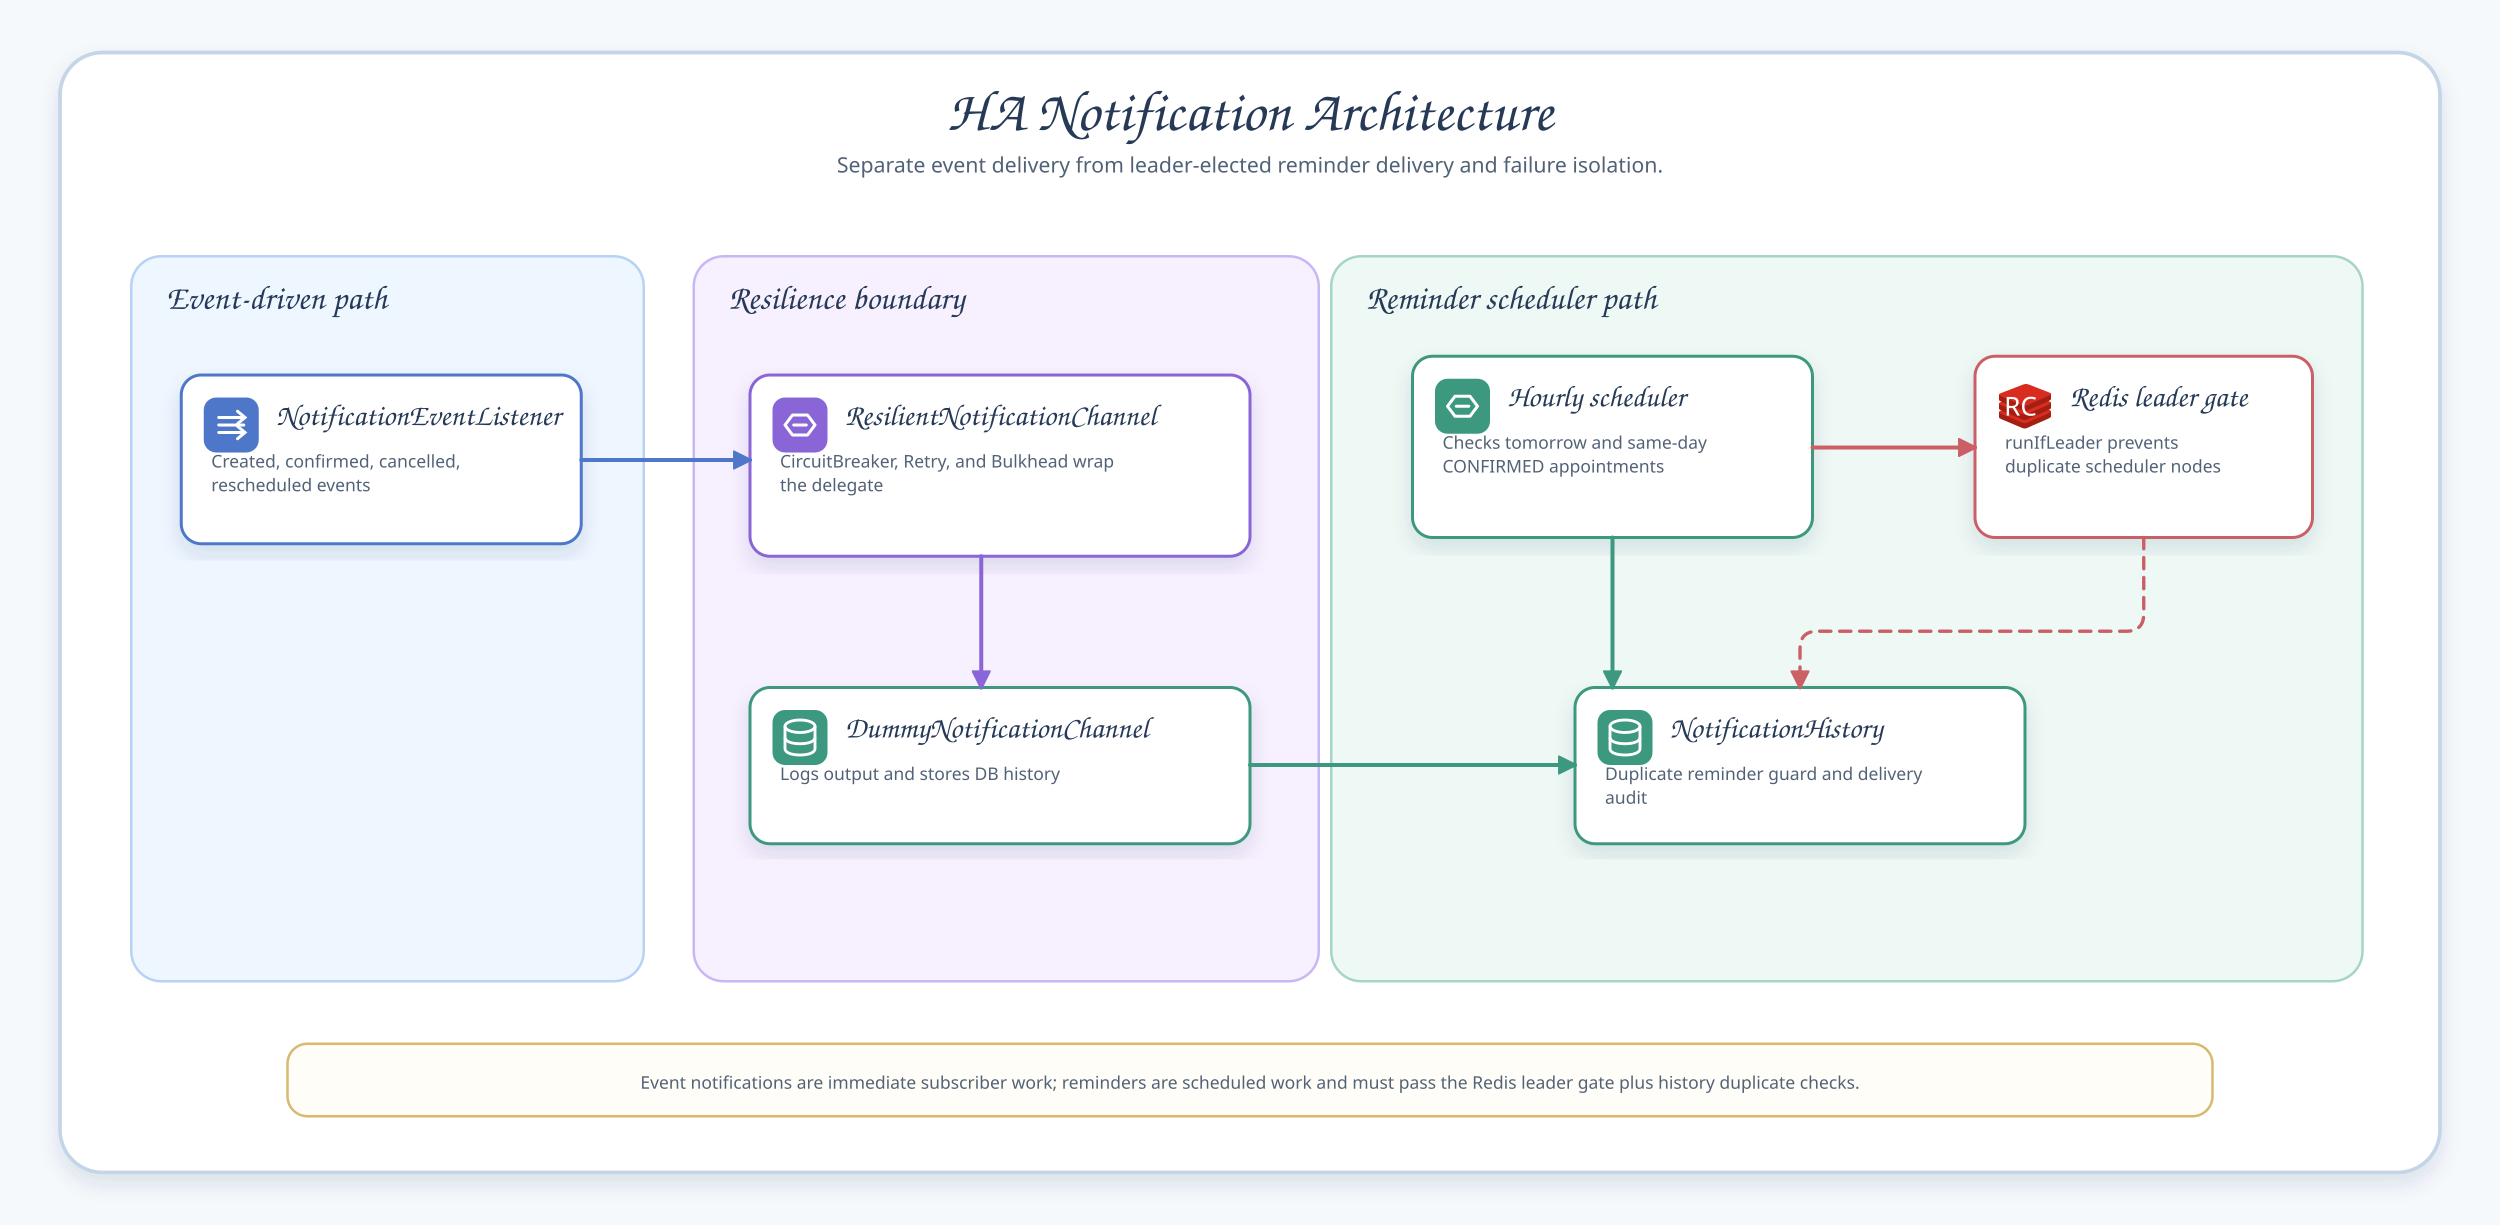
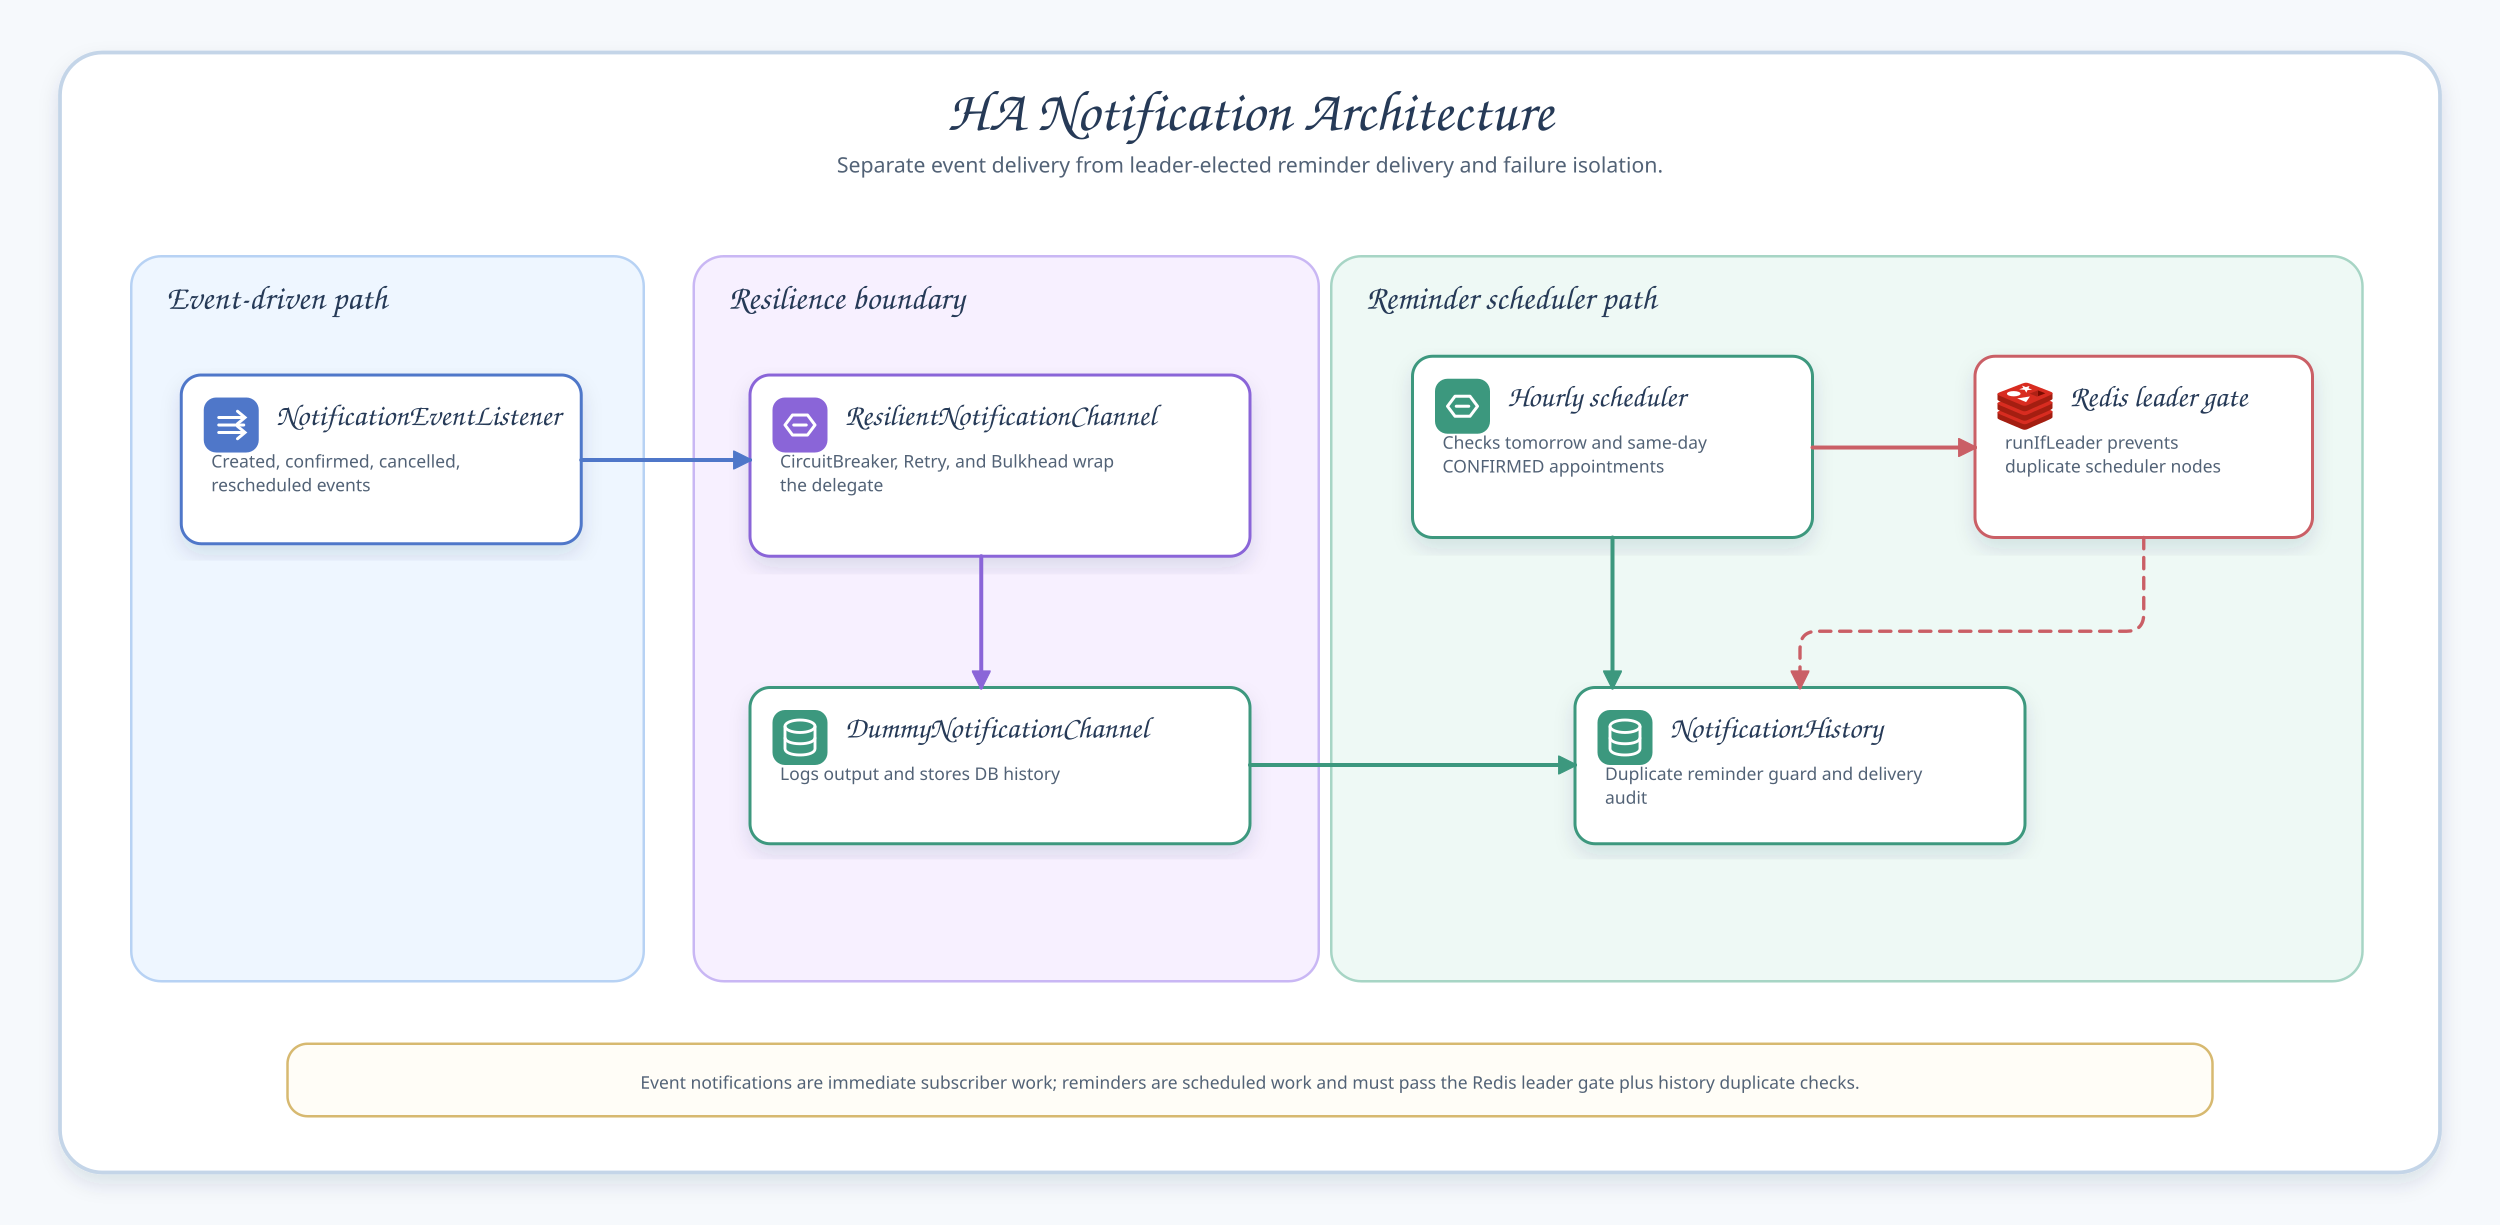
- <svg xmlns="http://www.w3.org/2000/svg" width="2000" height="980" viewBox="0 0 2000 980" role="img" aria-label="HA Notification Architecture">
+ <svg xmlns="http://www.w3.org/2000/svg" xmlns:xlink="http://www.w3.org/1999/xlink" width="2000" height="980" viewBox="0 0 2000 980" role="img" aria-label="HA Notification Architecture">
  <defs>
    <filter id="shadow" x="-10%" y="-10%" width="120%" height="120%">
      <feDropShadow dx="0" dy="8" stdDeviation="8" flood-color="#27415f" flood-opacity="0.12" />
    </filter>
    <marker id="arrow-blue" markerWidth="15" markerHeight="15" refX="13.5" refY="7.5" orient="auto" markerUnits="userSpaceOnUse">
      <path d="M 0 0 L 15 7.5 L 0 15 Z" fill="#4f77c9" stroke="#4f77c9" />
    </marker>
    <marker id="arrow-cyan" markerWidth="15" markerHeight="15" refX="13.5" refY="7.5" orient="auto" markerUnits="userSpaceOnUse">
      <path d="M 0 0 L 15 7.5 L 0 15 Z" fill="#4aa6b5" stroke="#4aa6b5" />
    </marker>
    <marker id="arrow-teal" markerWidth="15" markerHeight="15" refX="13.5" refY="7.5" orient="auto" markerUnits="userSpaceOnUse">
      <path d="M 0 0 L 15 7.5 L 0 15 Z" fill="#2f9f93" stroke="#2f9f93" />
    </marker>
    <marker id="arrow-green" markerWidth="15" markerHeight="15" refX="13.5" refY="7.5" orient="auto" markerUnits="userSpaceOnUse">
      <path d="M 0 0 L 15 7.5 L 0 15 Z" fill="#3c987e" stroke="#3c987e" />
    </marker>
    <marker id="arrow-amber" markerWidth="15" markerHeight="15" refX="13.5" refY="7.5" orient="auto" markerUnits="userSpaceOnUse">
      <path d="M 0 0 L 15 7.5 L 0 15 Z" fill="#d28a28" stroke="#d28a28" />
    </marker>
    <marker id="arrow-orange" markerWidth="15" markerHeight="15" refX="13.5" refY="7.5" orient="auto" markerUnits="userSpaceOnUse">
      <path d="M 0 0 L 15 7.5 L 0 15 Z" fill="#d9823b" stroke="#d9823b" />
    </marker>
    <marker id="arrow-pink" markerWidth="15" markerHeight="15" refX="13.5" refY="7.5" orient="auto" markerUnits="userSpaceOnUse">
      <path d="M 0 0 L 15 7.5 L 0 15 Z" fill="#d85f8d" stroke="#d85f8d" />
    </marker>
    <marker id="arrow-purple" markerWidth="15" markerHeight="15" refX="13.5" refY="7.5" orient="auto" markerUnits="userSpaceOnUse">
      <path d="M 0 0 L 15 7.5 L 0 15 Z" fill="#8a65d8" stroke="#8a65d8" />
    </marker>
    <marker id="arrow-red" markerWidth="15" markerHeight="15" refX="13.5" refY="7.5" orient="auto" markerUnits="userSpaceOnUse">
      <path d="M 0 0 L 15 7.5 L 0 15 Z" fill="#ca5f66" stroke="#ca5f66" />
    </marker>
    <marker id="arrow-slate" markerWidth="15" markerHeight="15" refX="13.5" refY="7.5" orient="auto" markerUnits="userSpaceOnUse">
      <path d="M 0 0 L 15 7.5 L 0 15 Z" fill="#718096" stroke="#718096" />
    </marker>
    <style>
    svg{font-family:"Comic Mono","Comic Sans MS",ui-sans-serif,system-ui,sans-serif}
    .canvas{fill:#f6f9fc}.frame{fill:#ffffff;stroke:#c4d5e8;stroke-width:3;filter:url(#shadow)}
    .title,.panel-title,.card-title,.state-title{font-family:"Architects Daughter","Comic Sans MS",cursive;fill:#263a57}
    .title{font-size:46px}.subtitle{font-size:17px;fill:#526276}.panel-title{font-size:27px}.card-title{font-size:24px}.state-title{font-size:22px}
    .detail,.small,.pill-text,.route-label,.footer{font-family:"Comic Mono","Comic Sans MS",ui-sans-serif,system-ui,sans-serif;fill:#526276}
    .detail{font-size:14px}.small{font-size:12px}.pill-text{font-size:13px}.route-label{font-size:13px}.footer{font-size:14px}
    .panel{stroke-width:2}.card{stroke-width:2.4;filter:url(#shadow)}.pill{stroke-width:1.8}.route{fill:none;stroke-linecap:round;stroke-linejoin:round}
    .lifeline{stroke:#b7c8dc;stroke-width:2;stroke-dasharray:8 8}.message{fill:none;stroke-width:3;stroke-linecap:round}.note{fill:#fffdf7;stroke:#d7b970;stroke-width:2}
    .table{stroke-width:2.2;filter:url(#shadow)}.table-head{font-family:"Architects Daughter";font-size:21px;fill:#263a57}.row{font-size:12.5px;fill:#526276}
  </style>
  </defs>
  <rect class="canvas" width="2000" height="980" />
  <rect class="frame" x="48" y="42" width="1904" height="896" rx="34" />
  <text class="title" x="1000" y="104" text-anchor="middle">HA Notification Architecture</text>
  <text class="subtitle" x="1000" y="138" text-anchor="middle">Separate event delivery from leader-elected reminder delivery and failure isolation.</text>
  <rect class="panel" x="105" y="205" width="410" height="580" rx="24" fill="#eef6ff" stroke="#b7d2f4" />
  <text class="panel-title" x="133" y="247">Event-driven path</text>
  <rect class="panel" x="555" y="205" width="500" height="580" rx="24" fill="#f7f0ff" stroke="#c9b7f4" />
  <text class="panel-title" x="583" y="247">Resilience boundary</text>
  <rect class="panel" x="1065" y="205" width="825" height="580" rx="24" fill="#eef9f5" stroke="#a7d5c5" />
  <text class="panel-title" x="1093" y="247">Reminder scheduler path</text>
  <g id="listener">
    <rect class="card" x="145" y="300" width="320" height="135" rx="16" fill="#fff" stroke="#4f77c9" />
    <g transform="translate(163 318)">
      <rect width="44" height="44" rx="10" fill="#4f77c9" />
      <g fill="none" stroke="#fff" stroke-width="2.4" stroke-linecap="round">
        <path d="M12 16h20M12 22h20M12 28h20" />
        <path d="M27 11l6 5-6 5M27 23l6 5-6 5" />
      </g>
    </g>
    <text class="card-title" x="221" y="340">NotificationEventListener</text>
    <text class="detail" x="169" y="374" text-anchor="start">
      <tspan x="169" dy="0">Created, confirmed, cancelled,</tspan>
      <tspan x="169" dy="19">rescheduled events</tspan>
    </text>
  </g>
  <g id="channel">
    <rect class="card" x="600" y="300" width="400" height="145" rx="16" fill="#fff" stroke="#8a65d8" />
    <g transform="translate(618 318)">
      <rect width="44" height="44" rx="10" fill="#8a65d8" />
      <g fill="none" stroke="#fff" stroke-width="2.4" stroke-linecap="round" stroke-linejoin="round">
        <path d="M16 14h12l6 8-6 8H16l-6-8z" />
        <path d="M17 22h10" />
      </g>
    </g>
    <text class="card-title" x="676" y="340">ResilientNotificationChannel</text>
    <text class="detail" x="624" y="374" text-anchor="start">
      <tspan x="624" dy="0">CircuitBreaker, Retry, and Bulkhead wrap</tspan>
      <tspan x="624" dy="19">the delegate</tspan>
    </text>
  </g>
  <g id="dummy">
    <rect class="card" x="600" y="550" width="400" height="125" rx="16" fill="#fff" stroke="#3c987e" />
    <g transform="translate(618 568)">
      <rect width="44" height="44" rx="10" fill="#3c987e" />
      <g fill="none" stroke="#fff" stroke-width="2.3">
        <ellipse cx="22" cy="13" rx="12" ry="5" />
        <path d="M10 13v18c0 3 5 5 12 5s12-2 12-5V13" />
        <path d="M10 22c0 3 5 5 12 5s12-2 12-5" />
      </g>
    </g>
    <text class="card-title" x="676" y="590">DummyNotificationChannel</text>
    <text class="detail" x="624" y="624" text-anchor="start">
      <tspan x="624" dy="0">Logs output and stores DB history</tspan>
    </text>
  </g>
  <g id="scheduler">
    <rect class="card" x="1130" y="285" width="320" height="145" rx="16" fill="#fff" stroke="#3c987e" />
    <g transform="translate(1148 303)">
      <rect width="44" height="44" rx="10" fill="#3c987e" />
      <g fill="none" stroke="#fff" stroke-width="2.4" stroke-linecap="round" stroke-linejoin="round">
        <path d="M16 14h12l6 8-6 8H16l-6-8z" />
        <path d="M17 22h10" />
      </g>
    </g>
    <text class="card-title" x="1206" y="325">Hourly scheduler</text>
    <text class="detail" x="1154" y="359" text-anchor="start">
      <tspan x="1154" dy="0">Checks tomorrow and same-day</tspan>
      <tspan x="1154" dy="19">CONFIRMED appointments</tspan>
    </text>
  </g>
  <g id="leader">
    <rect class="card" x="1580" y="285" width="270" height="145" rx="16" fill="#fff" stroke="#ca5f66" />
-     <svg x="1598" y="303" width="44" height="44" viewBox="0 0 179.999 179.998" preserveAspectRatio="xMidYMid meet">
-       <defs id="defs873" />
-       <g id="g979" transform="translate(4.941231,17.09788)">
-         <path fill="#a41e11" d="m 163.448,112.427 c -9.078,4.732 -56.106,24.068 -66.118,29.287 -10.012,5.221 -15.574,5.17 -23.483,1.389 -7.909,-3.781 -57.955,-23.996 -66.97,-28.305 -4.506,-2.154 -6.875,-3.971 -6.875,-5.688 V 91.915 c 0,0 65.153,-14.184 75.672,-17.957 10.518,-3.774 14.167,-3.91 23.118,-0.631 8.952,3.279 62.474,12.936 71.321,16.176 0,0 -0.004,15.357 -0.004,16.951 0.001,1.7 -2.04,3.565 -6.661,5.973 z" id="path845" />
-         <path fill="#d82c20" d="m 163.448,95.227 c -9.078,4.73 -56.106,24.068 -66.118,29.287 -10.012,5.221 -15.574,5.17 -23.483,1.389 -7.91,-3.779 -57.955,-23.998 -66.97,-28.305 -9.015,-4.309 -9.204,-7.275 -0.348,-10.742 8.855,-3.469 58.626,-22.996 69.146,-26.77 10.518,-3.772 14.167,-3.91 23.118,-0.63 8.952,3.279 55.699,21.886 64.545,25.126 8.848,3.243 9.188,5.913 0.11,10.645 z" id="path847" />
-         <path fill="#a41e11" d="m 163.448,84.387 c -9.078,4.732 -56.106,24.068 -66.118,29.289 -10.012,5.219 -15.574,5.168 -23.483,1.387 -7.91,-3.779 -57.955,-23.996 -66.97,-28.305 -4.506,-2.154 -6.875,-3.969 -6.875,-5.686 v -17.197 c 0,0 65.153,-14.183 75.672,-17.957 10.518,-3.773 14.167,-3.91 23.118,-0.631 8.952,3.279 62.474,12.934 71.321,16.175 0,0 -0.004,15.357 -0.004,16.953 0.001,1.699 -2.04,3.564 -6.661,5.972 z" id="path849" />
-         <path fill="#d82c20" d="m 163.448,67.187 c -9.078,4.732 -56.106,24.068 -66.118,29.289 -10.012,5.219 -15.574,5.168 -23.483,1.387 -7.91,-3.779 -57.955,-23.997 -66.97,-28.305 -9.015,-4.308 -9.204,-7.274 -0.348,-10.743 8.855,-3.467 58.626,-22.995 69.146,-26.768 10.518,-3.773 14.167,-3.91 23.118,-0.631 8.952,3.279 55.699,21.885 64.545,25.126 8.848,3.242 9.188,5.913 0.11,10.645 z" id="path851" />
-         <path fill="#a41e11" d="m 163.448,55.307 c -9.078,4.732 -56.106,24.069 -66.118,29.29 -10.012,5.219 -15.574,5.168 -23.483,1.387 -7.91,-3.779 -57.955,-23.997 -66.97,-28.305 -4.506,-2.154 -6.875,-3.97 -6.875,-5.686 v -17.197 c 0,0 65.153,-14.183 75.672,-17.956 10.518,-3.774 14.167,-3.91 23.118,-0.631 8.952,3.279 62.474,12.934 71.321,16.175 0,0 -0.004,15.357 -0.004,16.952 0.001,1.698 -2.04,3.563 -6.661,5.971 z" id="path853" />
-         <path fill="#d82c20" d="m 163.448,38.107 c -9.078,4.732 -56.106,24.069 -66.118,29.289 -10.012,5.219 -15.574,5.168 -23.483,1.388 -7.909,-3.78 -57.955,-23.997 -66.97,-28.305 -9.015,-4.308 -9.204,-7.275 -0.348,-10.743 8.855,-3.468 58.626,-22.994 69.146,-26.768 10.518,-3.774 14.167,-3.91 23.118,-0.63 8.952,3.279 55.699,21.885 64.545,25.126 8.848,3.24 9.188,5.912 0.11,10.643 z" id="path855" />
-         <text xml:space="preserve" style="font-style:normal;font-weight:normal;font-size:85.333px;line-height:1.25;font-family:sans-serif;fill:#000000;fill-opacity:1;stroke:none;stroke-width:1" x="16.913" y="103.422" id="text893">
-           <tspan id="tspan891" x="16.913" y="103.422" style="font-style:normal;font-variant:normal;font-weight:normal;font-stretch:normal;font-size:85.333px;font-family:'Arial Black';-inkscape-font-specification:'Arial Black, ';fill:#ffffff;stroke-width:1">RC</tspan>
-         </text>
+     <svg x="1598" y="303" width="44" height="44" viewBox="0 0 32 32" preserveAspectRatio="xMidYMid meet">
+       <g transform="matrix(.848327 0 0 .848327 -7.883573 -9.449691)">
+         <use xlink:href="#B" fill="#a41e11" />
+         <path d="M45.536 34.95c-2.013 1.05-12.44 5.337-14.66 6.494s-3.453 1.146-5.207.308-12.85-5.32-14.85-6.276-2.04-1.613-.077-2.382l15.332-5.936c2.332-.836 3.14-.867 5.126-.14S43.55 31.87 45.51 32.6s2.037 1.31.024 2.36z" fill="#d82c20" />
+         <use xlink:href="#B" y="-6.218" fill="#a41e11" />
+         <use xlink:href="#C" fill="#d82c20" />
+         <path d="M45.536 26.098c-2.013 1.05-12.44 5.337-14.66 6.495s-3.453 1.146-5.207.308-12.85-5.32-14.85-6.276c-1-.478-1.524-.88-1.524-1.26V21.55s14.447-3.145 16.78-3.982 3.14-.867 5.126-.14 13.853 2.868 15.814 3.587v3.76c0 .377-.452.8-1.477 1.324z" fill="#a41e11" />
+         <use xlink:href="#C" y="-6.449" fill="#d82c20" />
+         <g fill="#fff">
+           <path d="M29.096 20.712l-1.182-1.965-3.774-.34 2.816-1.016-.845-1.56 2.636 1.03 2.486-.814-.672 1.612 2.534.95-3.268.34zM22.8 24.624l8.74-1.342-2.64 3.872z" />
+           <ellipse cx="20.444" rx="4.672" ry="1.811" cy="21.402" />
+         </g>
+         <path d="M42.132 21.138l-5.17 2.042-.004-4.087z" fill="#7a0c00" />
+         <path d="M36.963 23.18l-.56.22-5.166-2.042 5.723-2.264z" fill="#ad2115" />
      </g>
+       <defs>
+         <path id="B" d="M45.536 38.764c-2.013 1.05-12.44 5.337-14.66 6.494s-3.453 1.146-5.207.308-12.85-5.32-14.85-6.276c-1-.478-1.524-.88-1.524-1.26v-3.813s14.447-3.145 16.78-3.982 3.14-.867 5.126-.14 13.853 2.868 15.814 3.587v3.76c0 .377-.452.8-1.477 1.324z" />
+         <path id="C" d="M45.536 28.733c-2.013 1.05-12.44 5.337-14.66 6.494s-3.453 1.146-5.207.308-12.85-5.32-14.85-6.276-2.04-1.613-.077-2.382l15.332-5.935c2.332-.837 3.14-.867 5.126-.14s12.35 4.853 14.312 5.57 2.037 1.31.024 2.36z" />
+       </defs>
    </svg>
    <text class="card-title" x="1656" y="325">Redis leader gate</text>
    <text class="detail" x="1604" y="359" text-anchor="start">
      <tspan x="1604" dy="0">runIfLeader prevents</tspan>
      <tspan x="1604" dy="19">duplicate scheduler nodes</tspan>
    </text>
  </g>
  <g id="history">
    <rect class="card" x="1260" y="550" width="360" height="125" rx="16" fill="#fff" stroke="#3c987e" />
    <g transform="translate(1278 568)">
      <rect width="44" height="44" rx="10" fill="#3c987e" />
      <g fill="none" stroke="#fff" stroke-width="2.3">
        <ellipse cx="22" cy="13" rx="12" ry="5" />
        <path d="M10 13v18c0 3 5 5 12 5s12-2 12-5V13" />
        <path d="M10 22c0 3 5 5 12 5s12-2 12-5" />
      </g>
    </g>
    <text class="card-title" x="1336" y="590">NotificationHistory</text>
    <text class="detail" x="1284" y="624" text-anchor="start">
      <tspan x="1284" dy="0">Duplicate reminder guard and delivery</tspan>
      <tspan x="1284" dy="19">audit</tspan>
    </text>
  </g>
  <path class="route" d="M465 368 L600 368" stroke="#4f77c9" stroke-width="3.2" marker-end="url(#arrow-blue)" />
  <path class="route" d="M785 445 L785 550" stroke="#8a65d8" stroke-width="3.2" marker-end="url(#arrow-purple)" />
  <path class="route" d="M1000 612 L1260 612" stroke="#3c987e" stroke-width="3.2" marker-end="url(#arrow-green)" />
  <path class="route" d="M1450 358 L1580 358" stroke="#ca5f66" stroke-width="3.2" marker-end="url(#arrow-red)" />
  <path class="route" d="M1290 430 L1290 550" stroke="#3c987e" stroke-width="3.2" marker-end="url(#arrow-green)" />
  <path class="route" d="M1715 430 L1715.0 491.0 Q1715 505 1701.0 505.0 L1454.0 505.0 Q1440 505 1440.0 519.0 L1440 550" stroke="#ca5f66" stroke-width="2.7" stroke-dasharray="9 7" marker-end="url(#arrow-red)" />
  <rect class="note" x="230" y="835" width="1540" height="58" rx="16" />
  <text class="footer" x="1000" y="871" text-anchor="middle">Event notifications are immediate subscriber work; reminders are scheduled work and must pass the Redis leader gate plus history duplicate checks.</text>
</svg>
